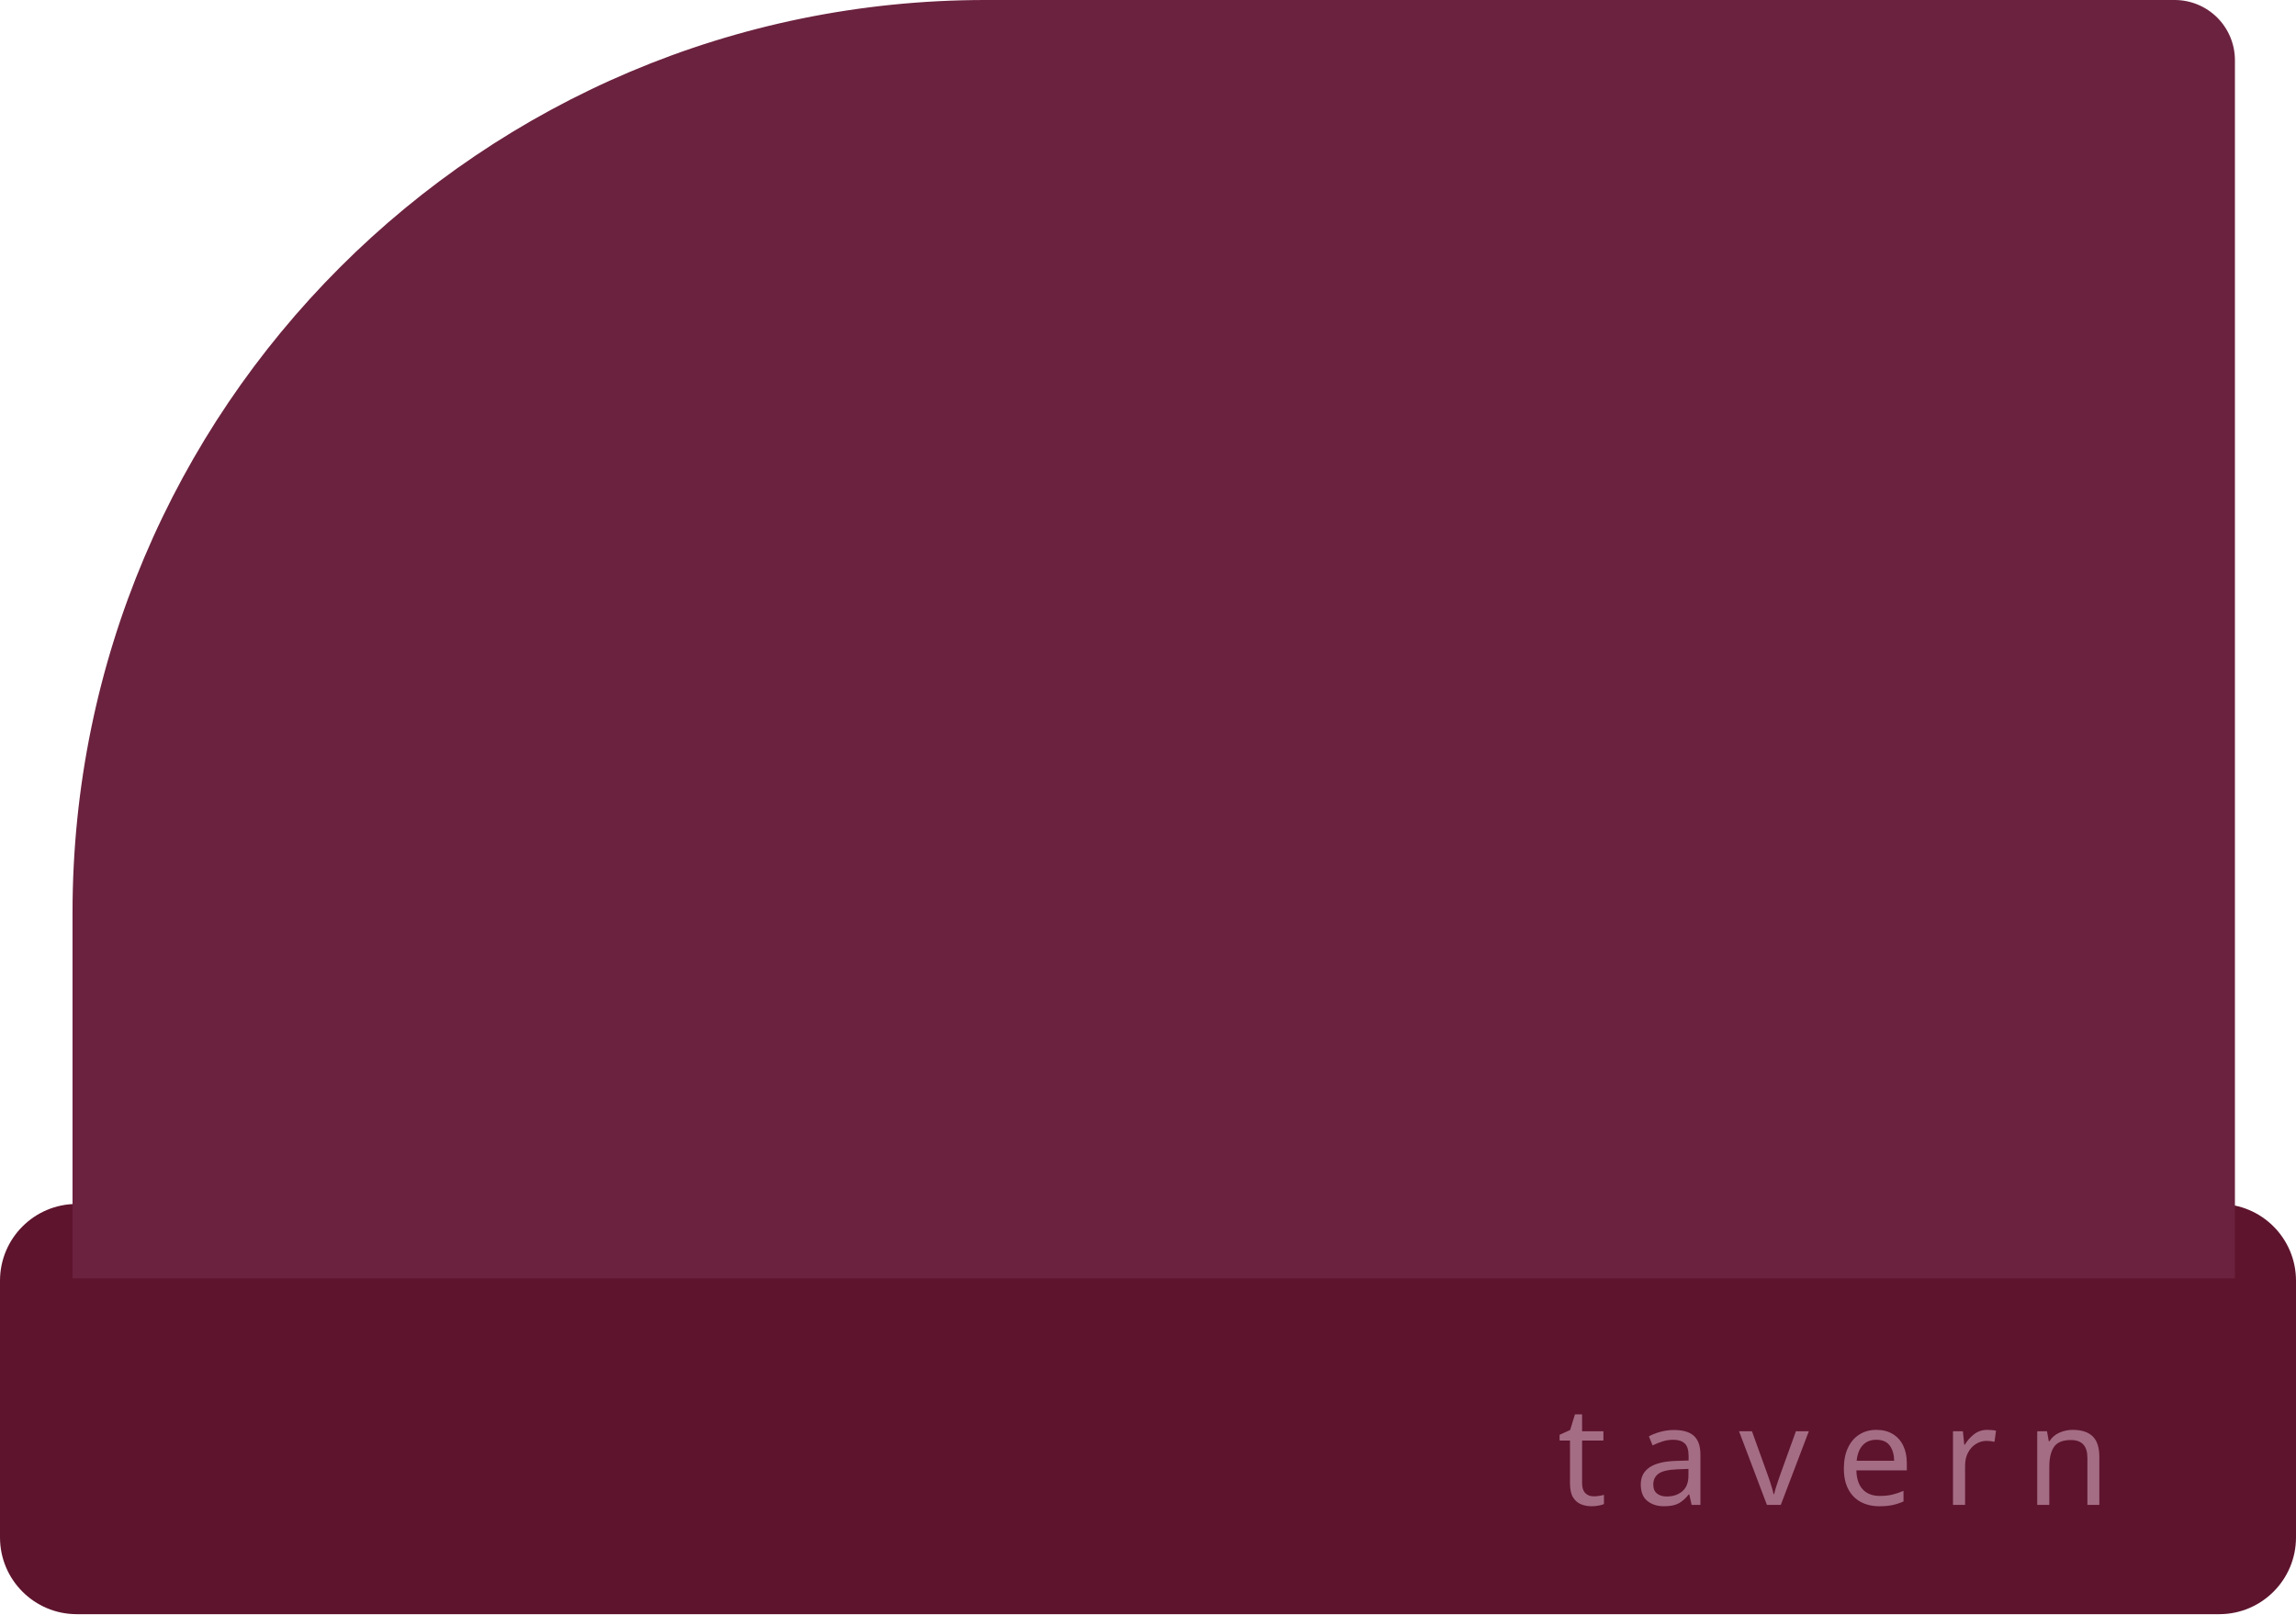
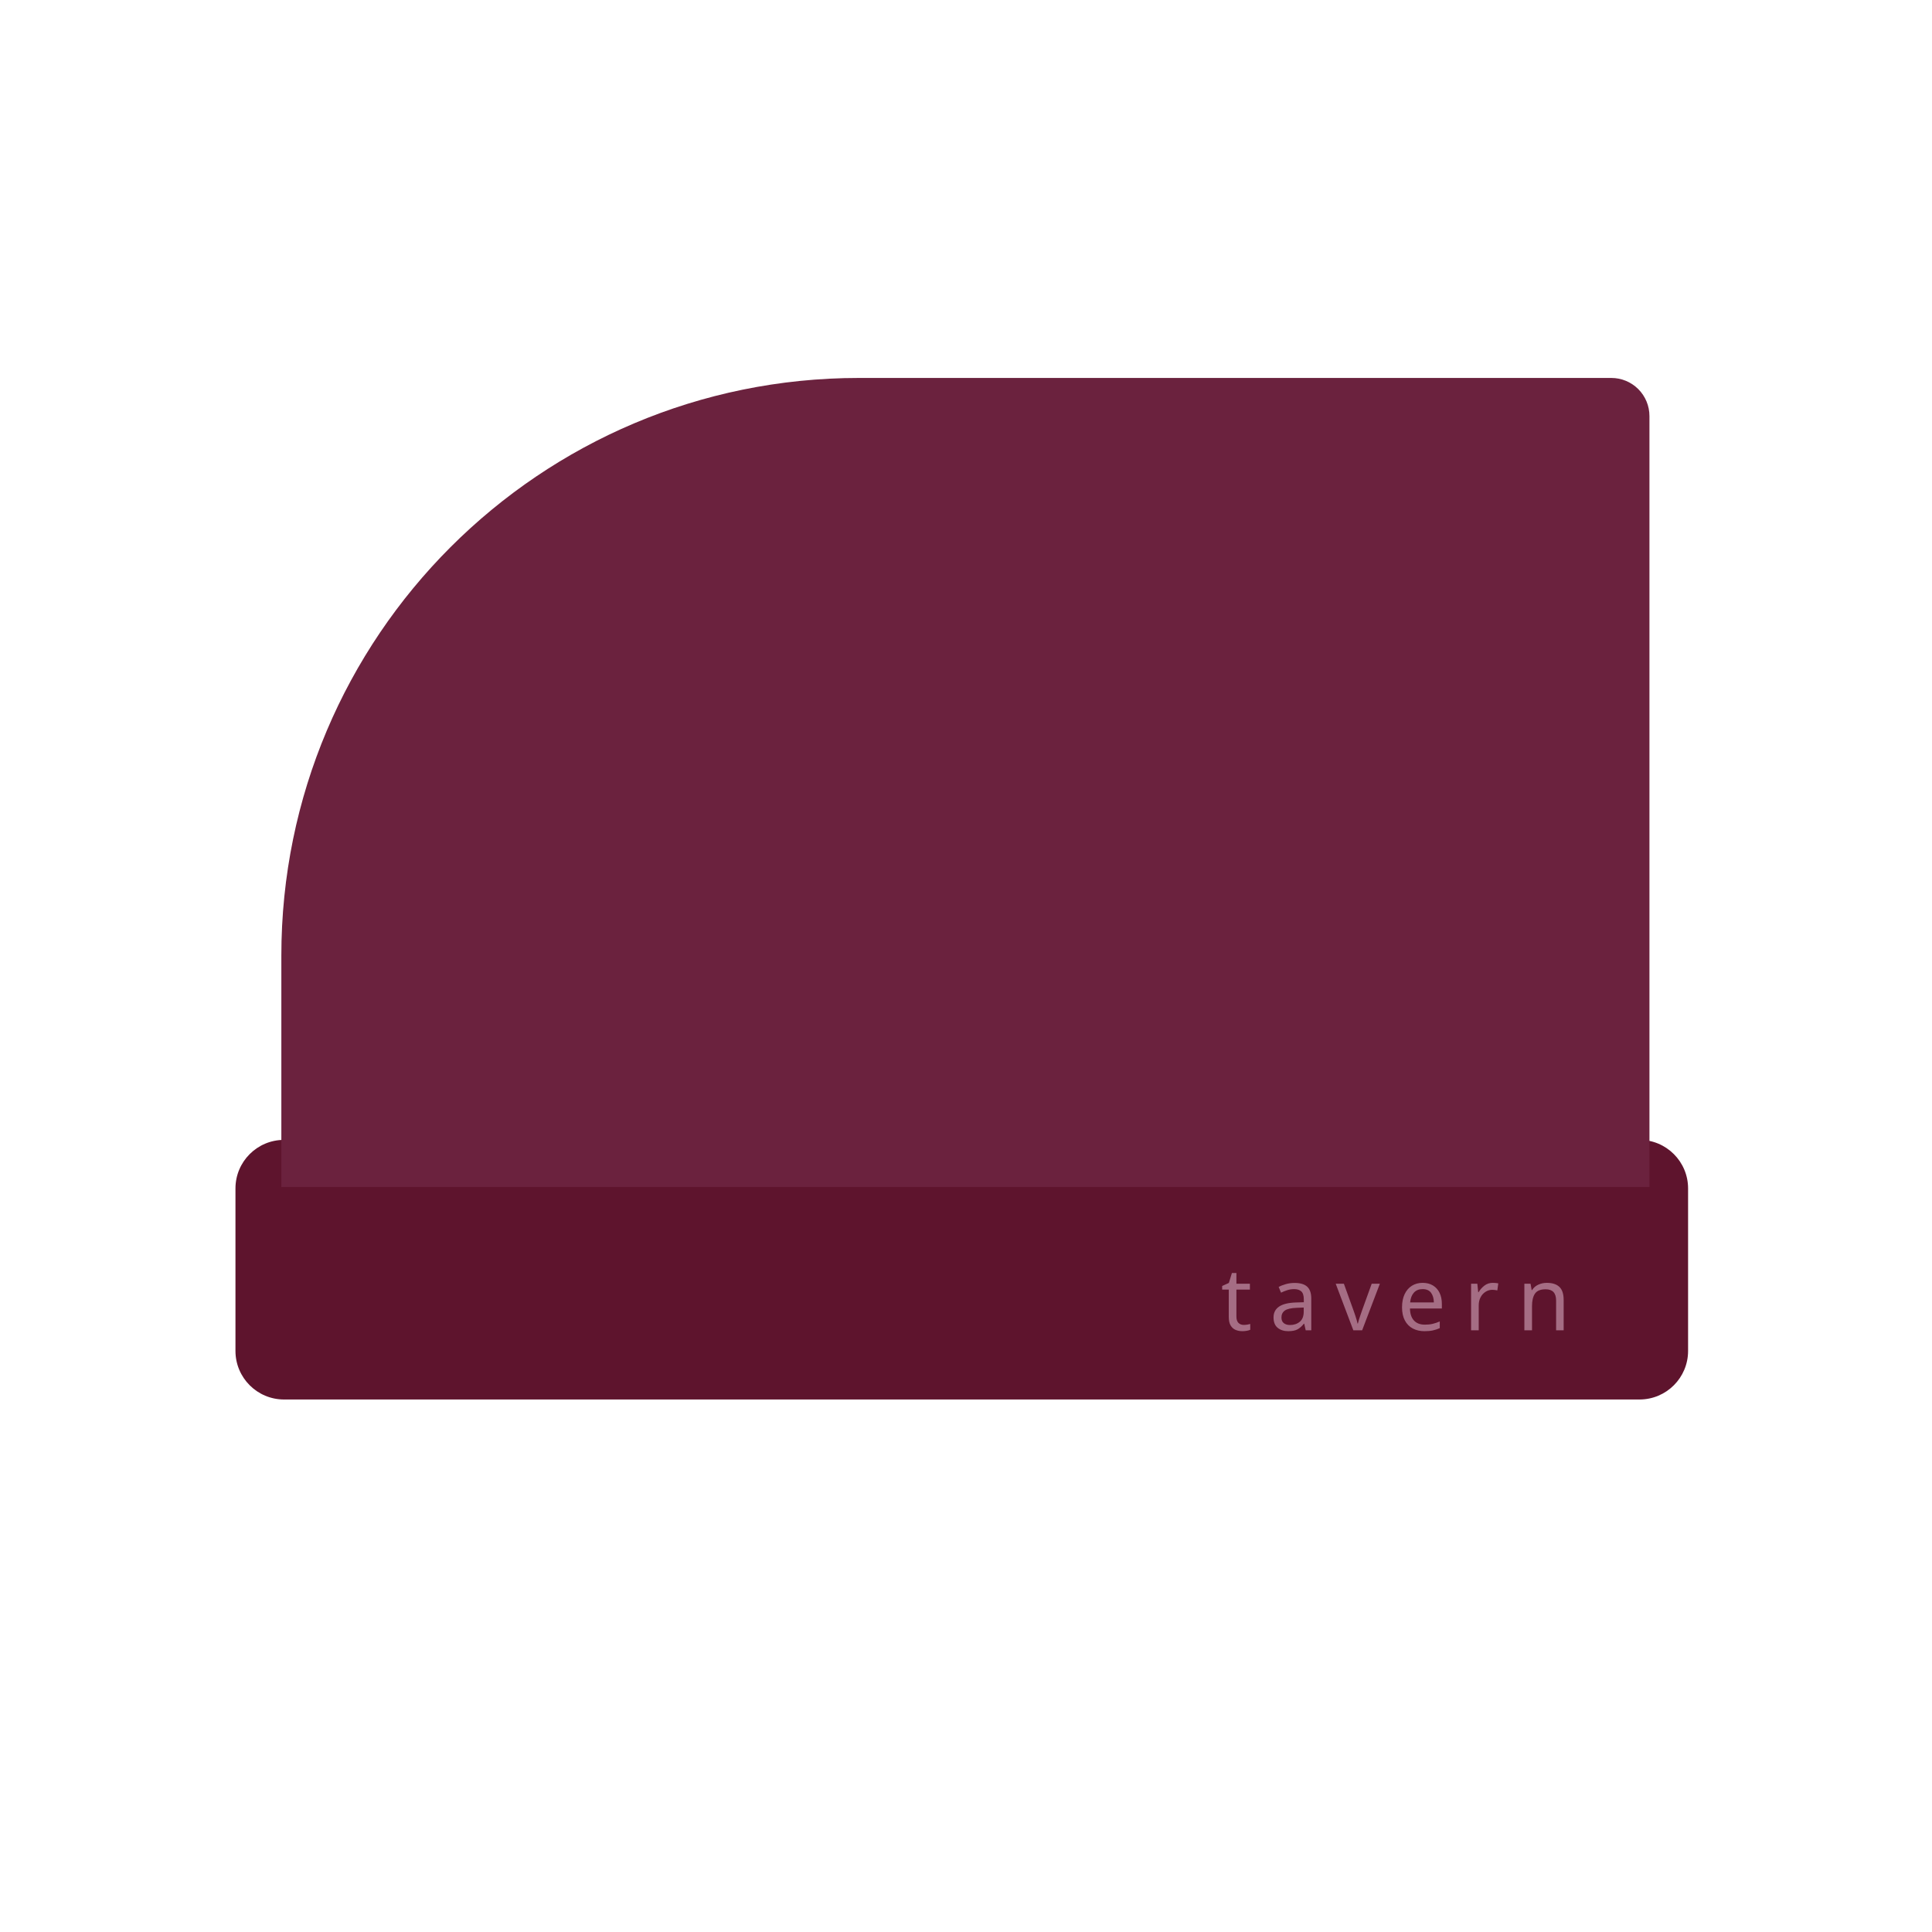
- <svg xmlns="http://www.w3.org/2000/svg" viewBox="0 0 1203 846">
+ <svg xmlns="http://www.w3.org/2000/svg" id="Layer_4" data-name="Layer 4" viewBox="0 0 1600 1600">
  <defs>
    <style>.cls-1{fill:#5e142d;}.cls-2{fill:#6b223e;}.cls-3{font-size:72px;fill:#a56d84;font-family:Menlo-Regular, Menlo;letter-spacing:0.2em;}</style>
  </defs>
-   <g id="Layer_2" data-name="Layer 2">
-     <g id="Layer_1-2" data-name="Layer 1">
-       <rect class="cls-1" y="631" width="1203" height="215" rx="40.23" />
-       <path class="cls-2" d="M516.39,0h623A31.56,31.56,0,0,1,1171,31.56V670a0,0,0,0,1,0,0H38a0,0,0,0,1,0,0V478.39A478.39,478.39,0,0,1,516.39,0Z" />
-       <text class="cls-3" transform="translate(815.99 788.71)">tavern</text>
-     </g>
-   </g>
+   <rect class="cls-1" x="195" y="944" width="1203" height="215" rx="40.23" />
+   <path class="cls-2" d="M711.39,313h623A31.56,31.56,0,0,1,1366,344.56V983a0,0,0,0,1,0,0H233a0,0,0,0,1,0,0V791.39A478.39,478.39,0,0,1,711.39,313Z" />
+   <text class="cls-3" transform="translate(1010.99 1101.71)">tavern</text>
</svg>
